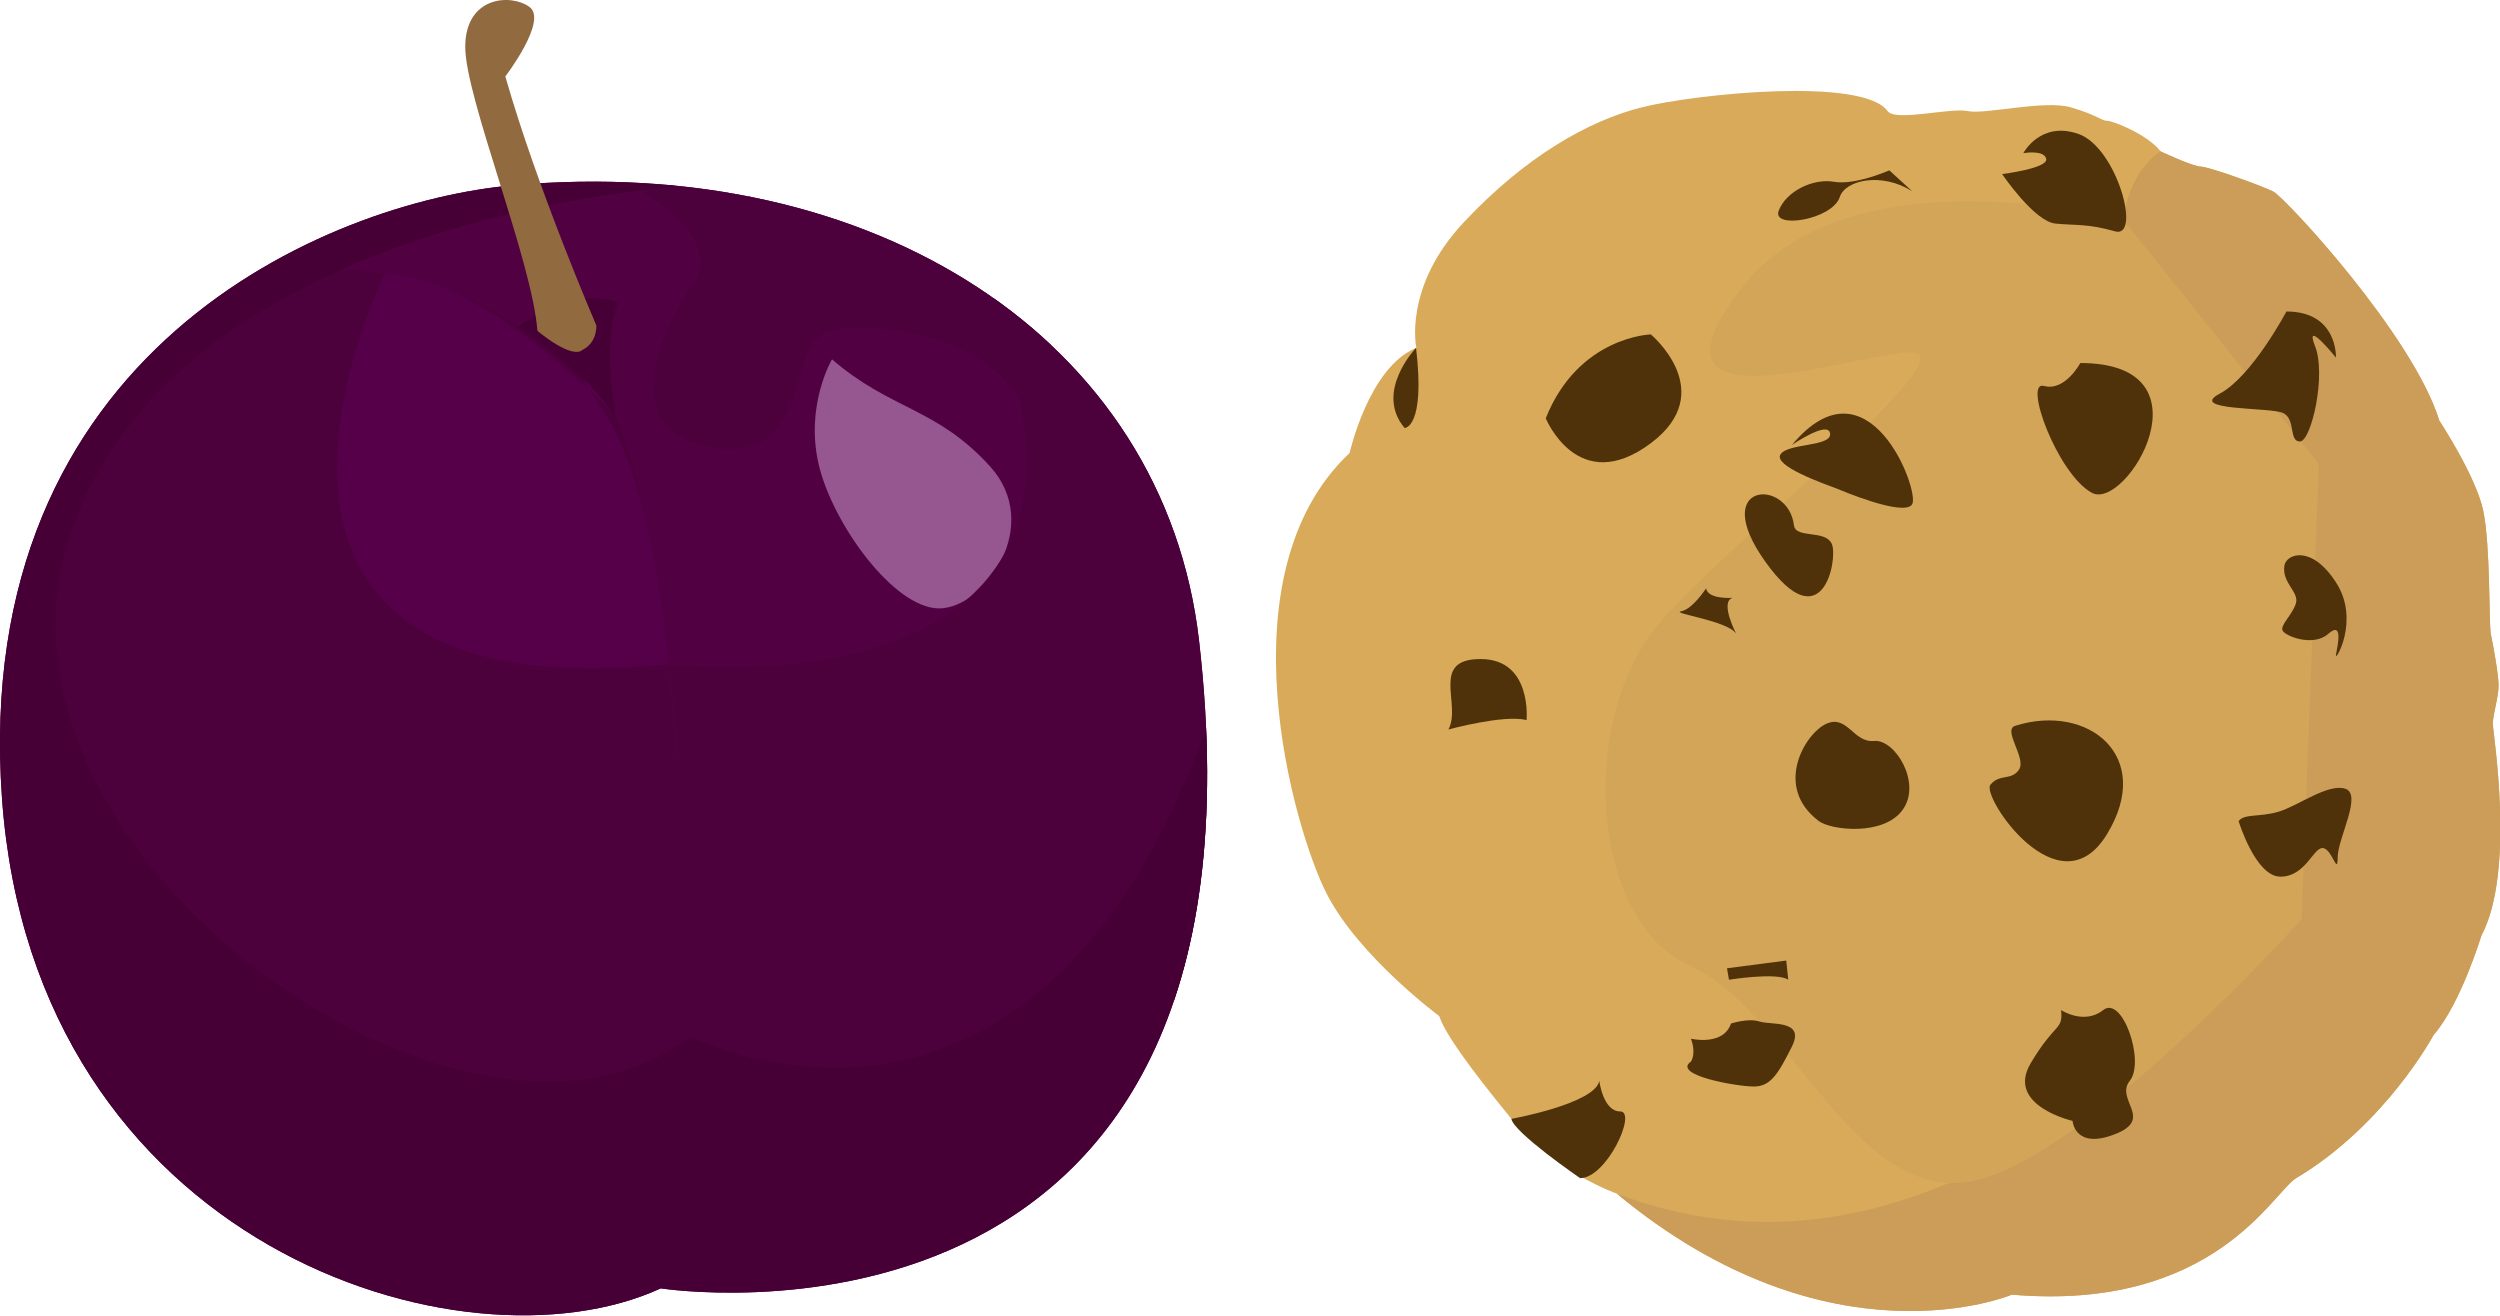
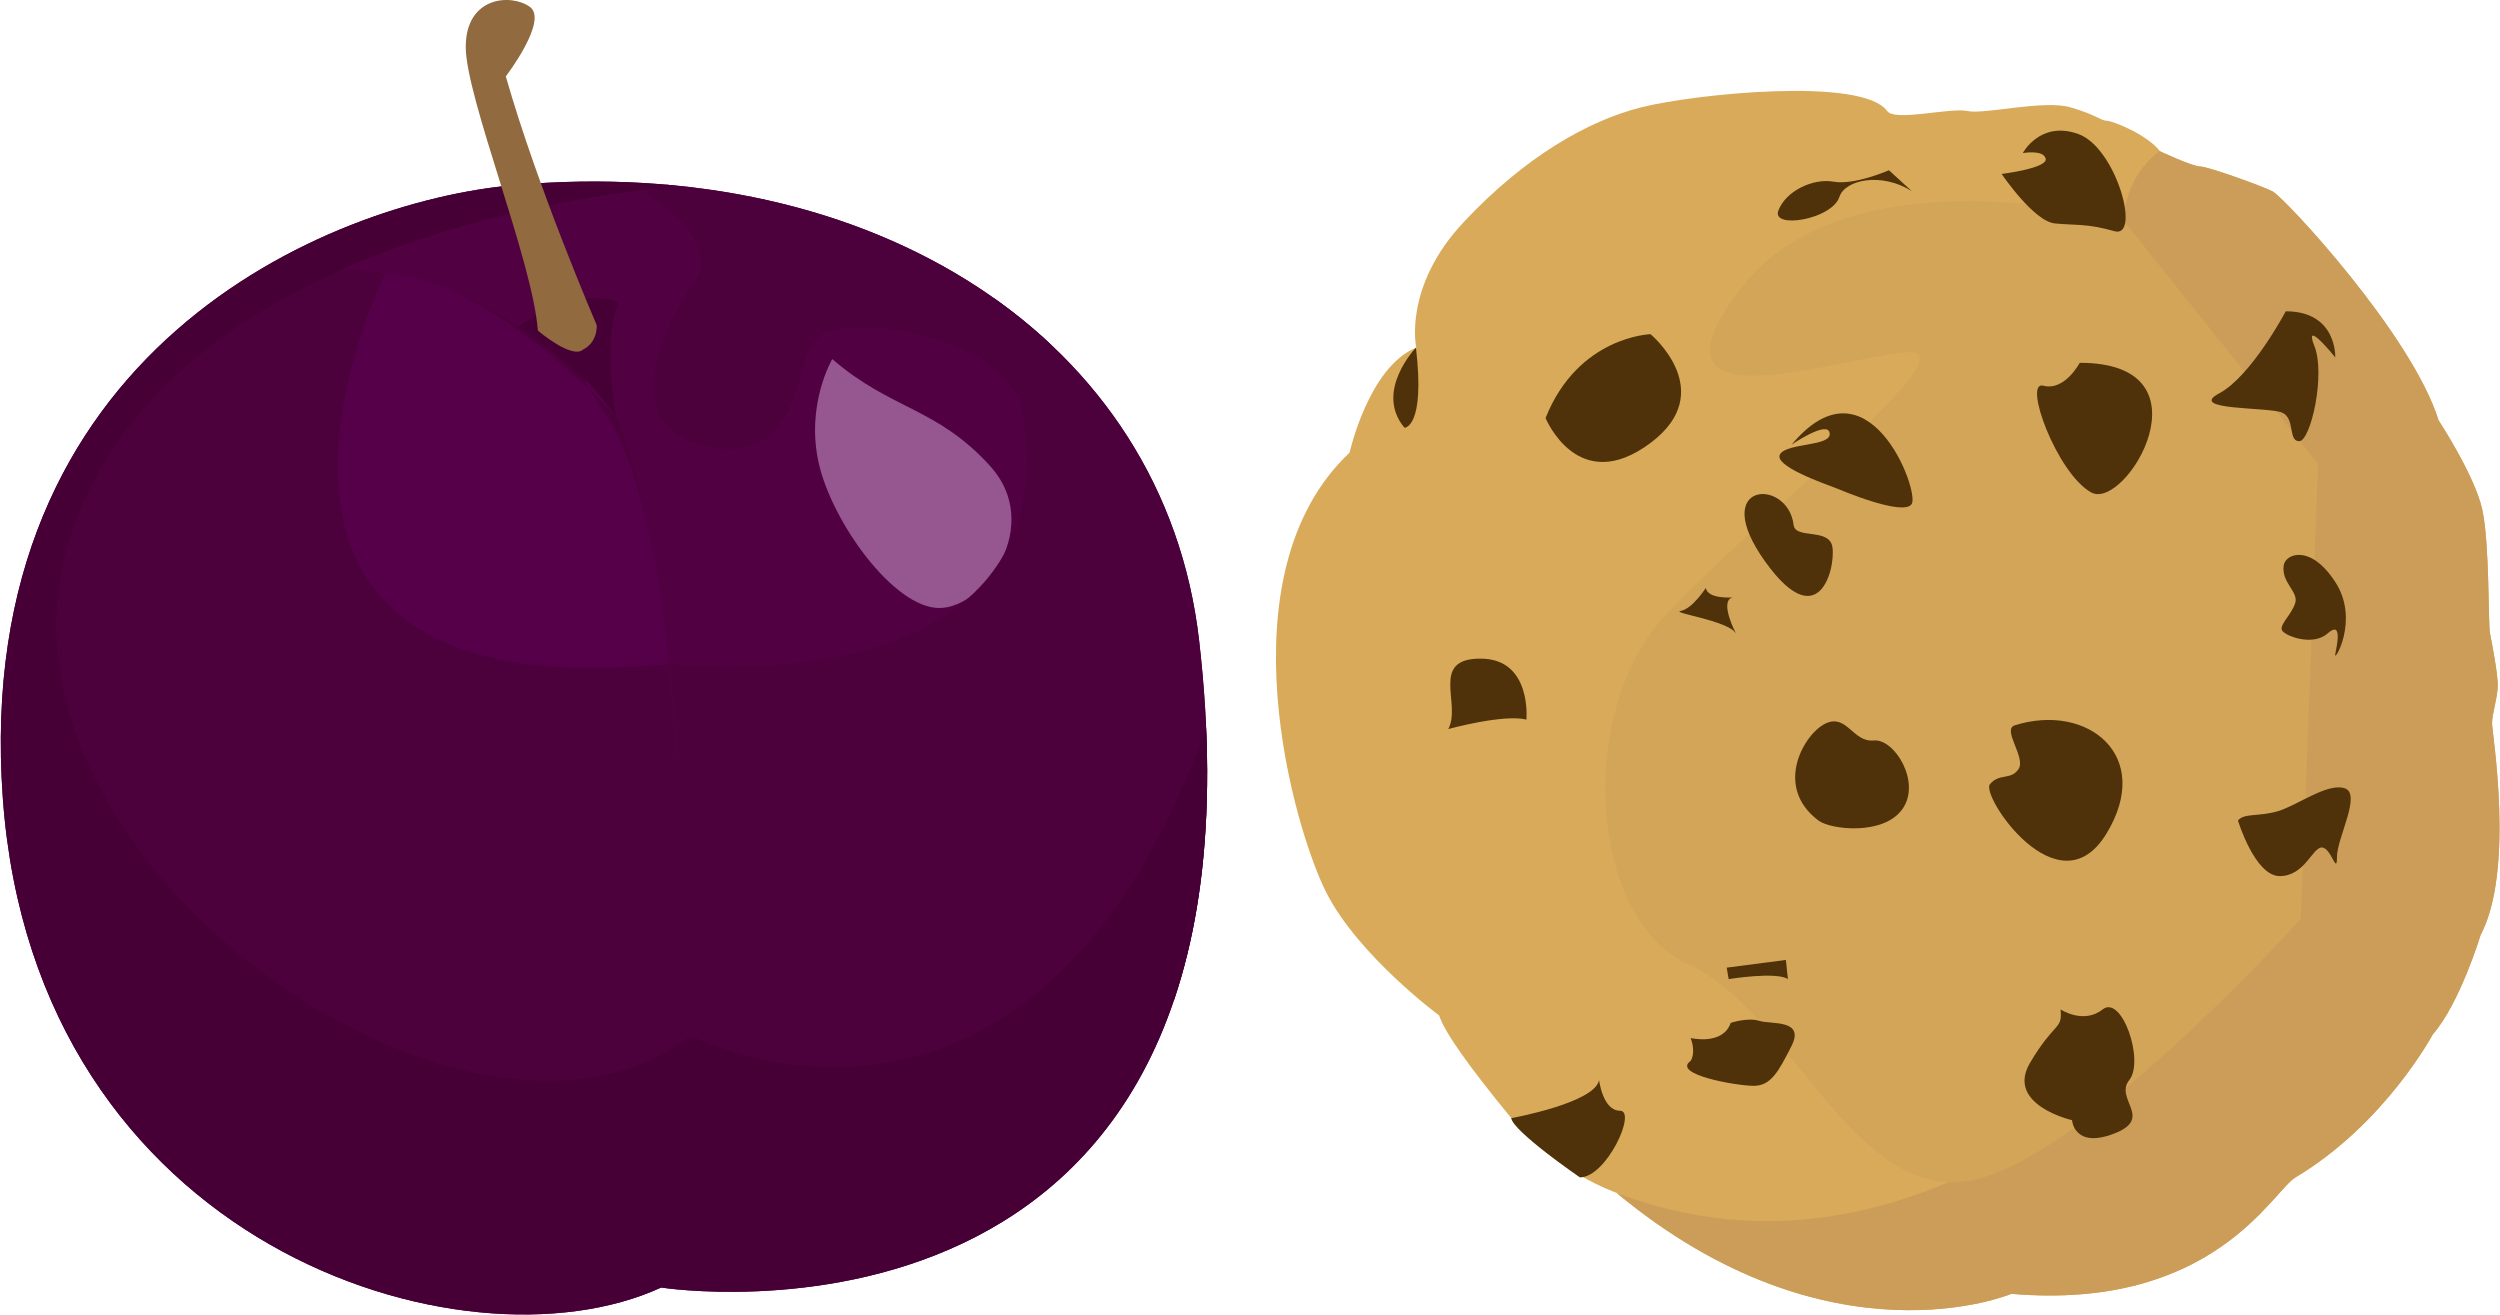
- <svg xmlns="http://www.w3.org/2000/svg" xmlns:xlink="http://www.w3.org/1999/xlink" version="1.1" x="0px" y="0px" viewBox="0 0 873.2 459.4" enable-background="new 0 0 873.2 459.4" xml:space="preserve">
+ <svg xmlns="http://www.w3.org/2000/svg" xmlns:xlink="http://www.w3.org/1999/xlink" version="1.1" x="0px" y="0px" viewBox="0 0 873.2 459.4" enable-background="new 0 0 873.2 459.4" xml:space="preserve" width="873px" height="459px">
  <g id="graphic-plum">
    <path fill="#D8AA59" d="M659.3,38.8c2.7,3.8,22-1.3,28,0c6,1.3,26.7-4,36-1.3c9.3,2.7,10.7,4.7,12.7,4.7s14,4.7,18.7,10.7   c0,0,11.3,5.3,14,5.3c2.7,0,21.3,6.7,25.3,8.7s48.7,50,58,80c0,0,12.7,19.3,15.3,31.3s2,40,2.7,43.3c0.7,3.3,2.7,14,2.7,18   s-2,10-2,13.3s8,51.3-4,74c0,0-7.3,24-16.7,34.7c0,0-16.7,31.3-48,50c-8.1,4.8-28.7,46.7-99.3,40.7c0,0-63.3,26.7-138-35.3   c0,0-21.3-7.3-36.7-26c-15.3-18.7-23.3-30-25.3-36c0,0-28-20.7-39.3-42.7c-11.3-22-37.3-111.3,8-154c0,0,6.7-30,23.3-36.7   c0,0-4.7-21.3,16.7-44c21.3-22.7,43.3-35.3,62-40S650.6,26.8,659.3,38.8z" />
    <g>
      <defs>
        <path id="SVGID_1_" d="M659.3,38.8c2.7,3.8,22-1.3,28,0c6,1.3,26.7-4,36-1.3c9.3,2.7,10.7,4.7,12.7,4.7s14,4.7,18.7,10.7     c0,0,11.3,5.3,14,5.3c2.7,0,21.3,6.7,25.3,8.7s48.7,50,58,80c0,0,12.7,19.3,15.3,31.3s2,40,2.7,43.3c0.7,3.3,2.7,14,2.7,18     s-2,10-2,13.3s8,51.3-4,74c0,0-7.3,24-16.7,34.7c0,0-16.7,31.3-48,50c-8.1,4.8-28.7,46.7-99.3,40.7c0,0-63.3,26.7-138-35.3     c0,0-21.3-7.3-36.7-26c-15.3-18.7-23.3-30-25.3-36c0,0-28-20.7-39.3-42.7c-11.3-22-37.3-111.3,8-154c0,0,6.7-30,23.3-36.7     c0,0-4.7-21.3,16.7-44c21.3-22.7,43.3-35.3,62-40S650.6,26.8,659.3,38.8z" />
      </defs>
      <clipPath id="SVGID_2_">
        <use xlink:href="#SVGID_1_" overflow="visible" />
      </clipPath>
      <g clip-path="url(#SVGID_2_)">
        <path fill="#CC9D58" d="M773.9,42.1l122,80c0,0,47,152,46,157s-66,174-66,174l-248,37c0,0-147-103-60-72s154-30,176-40.7     c22-10.7,14-42.3,8-63.3s-56,1-81-27s25-72,30-88s59-23,74-36s-34-69-33-86s12.7-24.3,12.7-24.3L773.9,42.1z" />
        <path fill="#D3A559" d="M741.9,77.1c0,0-96-26-134,24s37,23,59,22s-56,60-86,93s-26,105,9,121s56,79,95,76s119-92,119-92l6-159     L741.9,77.1z" />
      </g>
    </g>
    <g>
      <path fill="#4F3209" d="M699.3,60.8c0,0,11.3,16.7,18.7,17.3c7.3,0.7,11.3,0,20.7,2.7s0.7-29.3-12.7-34    c-13.3-4.7-19.3,6.7-19.3,6.7s7.3-1.3,8,2S699.3,60.8,699.3,60.8z" />
      <path fill="#4F3209" d="M576.6,116.8c0,0-25.3,0.7-36.7,29.3c0,0,11.3,27.7,36.7,8.7C600.6,136.8,576.6,116.8,576.6,116.8z" />
      <path fill="#4F3209" d="M494.6,121.5c0,0-14.7,15.3-4,28C490.6,149.5,497.9,149.5,494.6,121.5z" />
      <path fill="#4F3209" d="M659.9,59.5c0,0-12,5.3-19.3,4c-7.3-1.3-16.7,3.3-19.3,10c-2.7,6.7,18.7,3.3,21.3-4.7c2-6,14.7-8.7,25.3-2    L659.9,59.5z" />
      <path fill="#4F3209" d="M641.9,170.8c0,0,23.3,10,26,5.3c2.7-4.7-15.3-52.7-42-20.7c0,0,12.7-8.7,13.3-4    c0.7,4.7-14.7,3.3-17.3,7.3S636.6,168.8,641.9,170.8z" />
      <path fill="#4F3209" d="M726.6,126.8c0,0-5.3,10-12.7,8c-7.3-2,4.7,30.7,16.7,37.3C742.6,178.8,773.9,126.8,726.6,126.8z" />
      <path fill="#4F3209" d="M798.6,108.8c0,0-12,22.7-23.3,28.7s17.3,4.7,22,6.7s2,10,6,10s9.3-23.3,5.3-33.3s7.3,4,7.3,4    S816.6,108.8,798.6,108.8z" />
      <path fill="#4F3209" d="M797.9,197.5c-1,6.1,5.3,9.3,4,13.3c-1.3,4-5.3,7.3-4.7,9.3s10.7,6,16,1.3c5.3-4.7,3.3,4,2.7,7.3    c-0.7,3.3,8.7-12,0-25.3C807.3,190.1,798.6,193.5,797.9,197.5z" />
      <path fill="#4F3209" d="M626.6,183.5c0.6,4.8,11.3,1.3,13.3,6.7c2,5.3-3.3,34-23.3,6S624.6,166.8,626.6,183.5z" />
      <path fill="#4F3209" d="M595.9,205.5c0,0-4.7,7.3-8.7,8c-4,0.7,16.7,3.3,19.3,8c0,0-6-11.3-1.3-12.7    C605.3,208.8,596.6,209.5,595.9,205.5z" />
      <path fill="#4F3209" d="M505.9,254.8c0,0,19.3-5.3,27.3-3.3c0,0,2-21.3-16-21.3C499.3,230.1,510.6,246.1,505.9,254.8z" />
      <path fill="#4F3209" d="M703.9,253.5c-4.6,1.4,4,11.3,1.3,15.3s-6.7,1.3-10,5.3s24,44.7,40.7,17.3    C752.6,264.1,729.3,245.5,703.9,253.5z" />
      <path fill="#4F3209" d="M635.3,286.8c4.3,3.2,22.7,5.3,29.3-4c6.7-9.3-2.7-24.7-10-24c-7.3,0.7-9.3-9.3-16.7-6    S619.3,274.8,635.3,286.8z" />
      <path fill="#4F3209" d="M781.9,286.8c2-2.7,7.3-1.3,14-3.3c6.7-2,17.3-10,23.3-8s-2.7,17.3-2.7,24c0,6.7-2-3.3-5.3-3.3    s-6,10-14.7,10S781.9,286.8,781.9,286.8z" />
      <path fill="#4F3209" d="M527.9,390.8c0,0,29.3-5.3,30.7-13.3c0,0,1.3,10.7,7.3,10.7s-4.7,23.3-14,23.3    C551.9,411.5,528.6,395.5,527.9,390.8z" />
      <path fill="#4F3209" d="M623.9,335.5l-20.7,2.7l0.7,4c0,0,16.7-2.7,20.7,0L623.9,335.5z" />
      <path fill="#4F3209" d="M590.6,362.8c0,0,11.3,2.7,14-5.3c0,0,6-2,10-0.7c4,1.3,16-0.7,11.3,8.7c-4.7,9.3-7.3,14-13.3,14    s-28.7-4-22-8.7C590.6,370.8,592.6,368.1,590.6,362.8z" />
      <path fill="#4F3209" d="M719.9,352.8c0,0,8,5.3,14.7,0c6.7-5.3,14.7,18,9.3,24.7c-5.3,6.7,8.7,13.3-5.3,18.7s-14.7-4.7-14.7-4.7    s-23.3-5.3-14.7-20C717.9,356.8,720.6,360.1,719.9,352.8z" />
    </g>
  </g>
  <g id="graphic-nom">
    <g>
      <defs>
        <path id="SVGID_3_" d="M230.8,450c0,0,218,34.4,188-226.3C406.6,118,304.6,53.5,179.3,64.7c-65.1,5.8-189.8,58-178.6,214.2     S161.6,481.8,230.8,450z" />
      </defs>
      <clipPath id="SVGID_4_">
        <use xlink:href="#SVGID_3_" overflow="visible" />
      </clipPath>
      <g clip-path="url(#SVGID_4_)">
        <path fill="#510042" d="M230.8,450c0,0,218,34.4,188-226.3C406.6,118,304.6,53.5,179.3,64.7c-65.1,5.8-189.8,58-178.6,214.2     S161.6,481.8,230.8,450z" />
        <path fill="#965690" d="M290.6,125.5c0,0-9.4,15.9-4.7,36.5c4.7,20.6,26.2,50.5,42.1,50.5c15.9,0,36.5-29,17.8-49.6     S311.2,143.3,290.6,125.5z" />
        <path fill="#470035" d="M214.9,145.1c0,0-4.7-26.2,0.9-39.3c0,0-13.1-7.5-36.5,9.4C179.3,115.2,203.6,132,214.9,145.1z" />
        <path fill="#4C003C" d="M241,362.1c0,0-1.9-163.7-26.2-217c0,0-39.3-53.3-99.1-50.5c0,0-93.5,17.8-99.1,116.9     S151.3,456.5,241,362.1z" />
        <path fill="#56004A" d="M134.4,95.6c0,0-76.7,154.3,99.1,136.5c0,0-4.7-61.7-22.4-87.9s3.7,0.9,3.7,0.9S170,96.5,134.4,95.6z" />
        <path fill="#4C003C" d="M233.6,232.1c0,0,173.9,20.6,111.3-128.1l118.8,11.2l19.6,113.2l-30.9,70.1l-25.2,45.8l-155.2,45.8     L241,362.1C241,362.1,238.2,261.1,233.6,232.1z" />
        <path fill="#4C003C" d="M225.2,67.5c0,0,28.1,15.9,16.8,31.8s-27.1,51.4,6.5,57c33.7,5.6,27.1-31.8,38.3-39.3     c11.2-7.5,71.1,0,72,34.6s15.9-88.8,15.9-88.8l-99.1-15L225.2,67.5z" />
        <path fill="#470035" d="M233.6,65.6c0,0-173.9,11.2-209.5,122.5s140.3,233.8,217,173.9c0,0,119.7,61.7,180.5-108.5l47.7,123.4     L338.3,491.1L77.4,508l-159-140.3l76.7-196.4L79.3,54.4l179.6,0.9L233.6,65.6z" />
      </g>
    </g>
    <path fill="#916A3F" d="M203.6,122.1c0,0,4.7-1.9,4.7-8.4c0,0-20.6-47.7-31.8-87c0,0,15-19.6,8.4-24.3c-6.5-4.7-22.4-3.7-22.4,14   s23.4,74.8,25.2,99.1C187.7,115.6,199.8,125.8,203.6,122.1z" />
  </g>
</svg>
